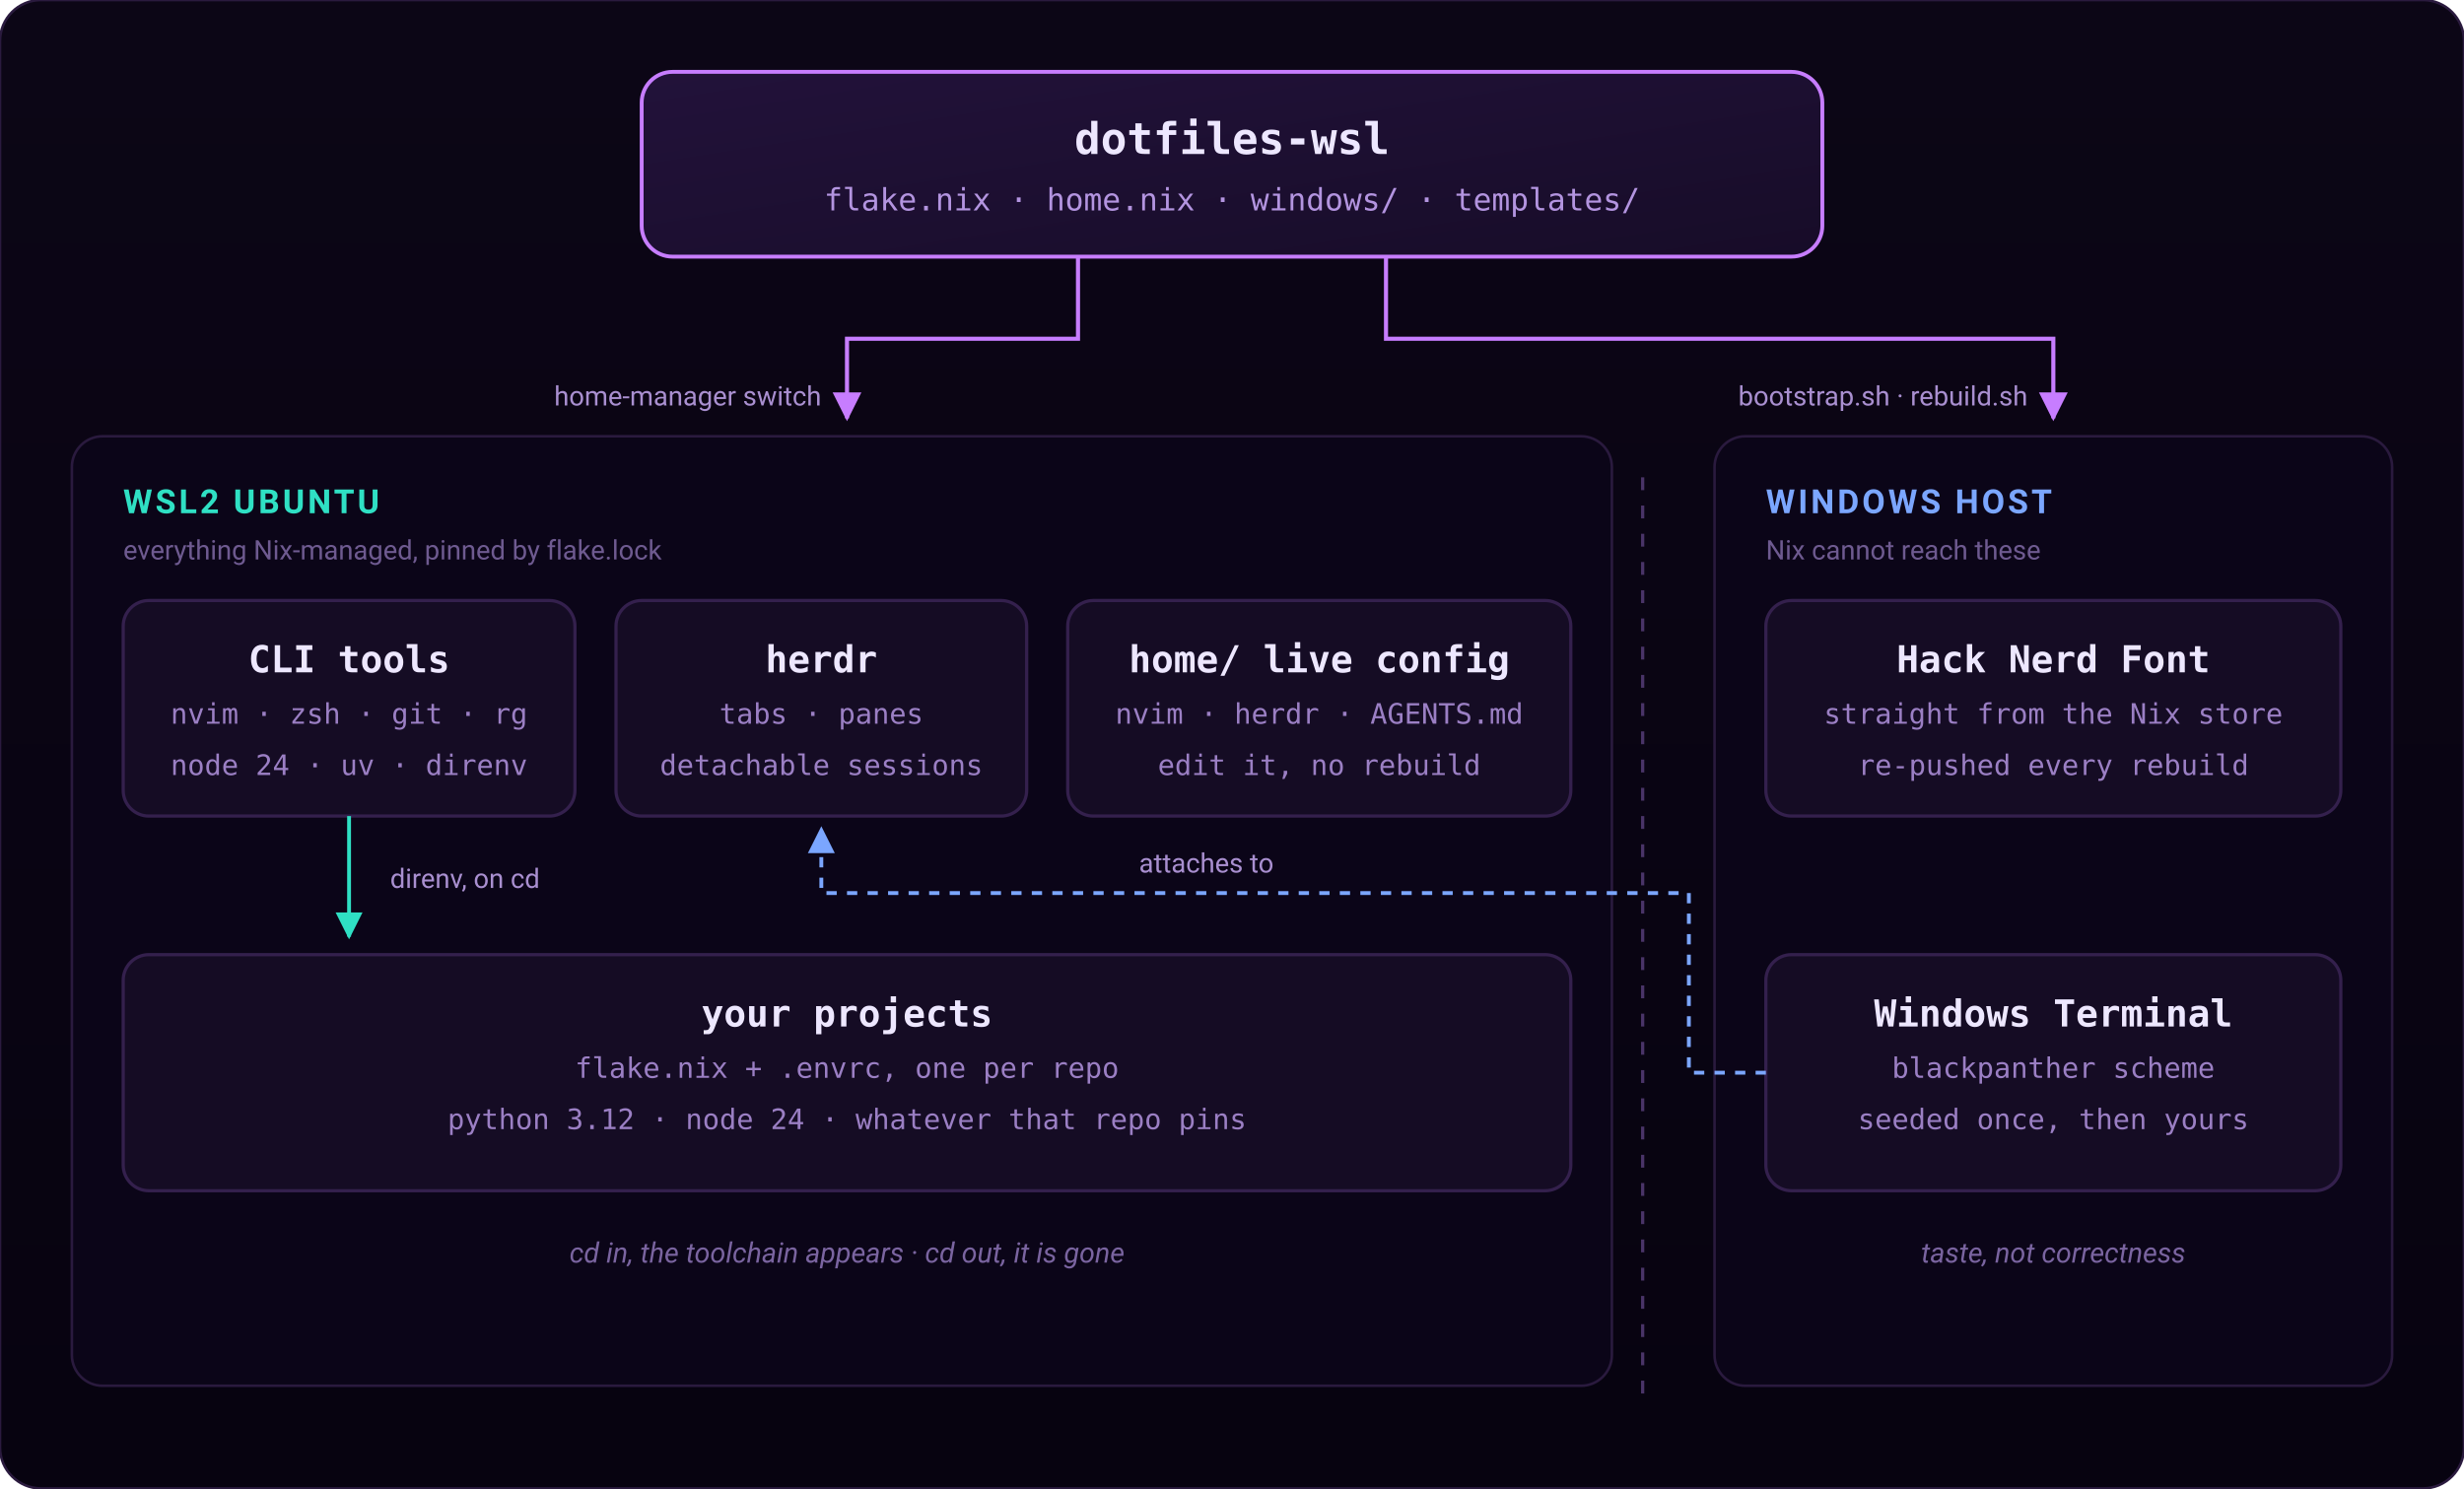
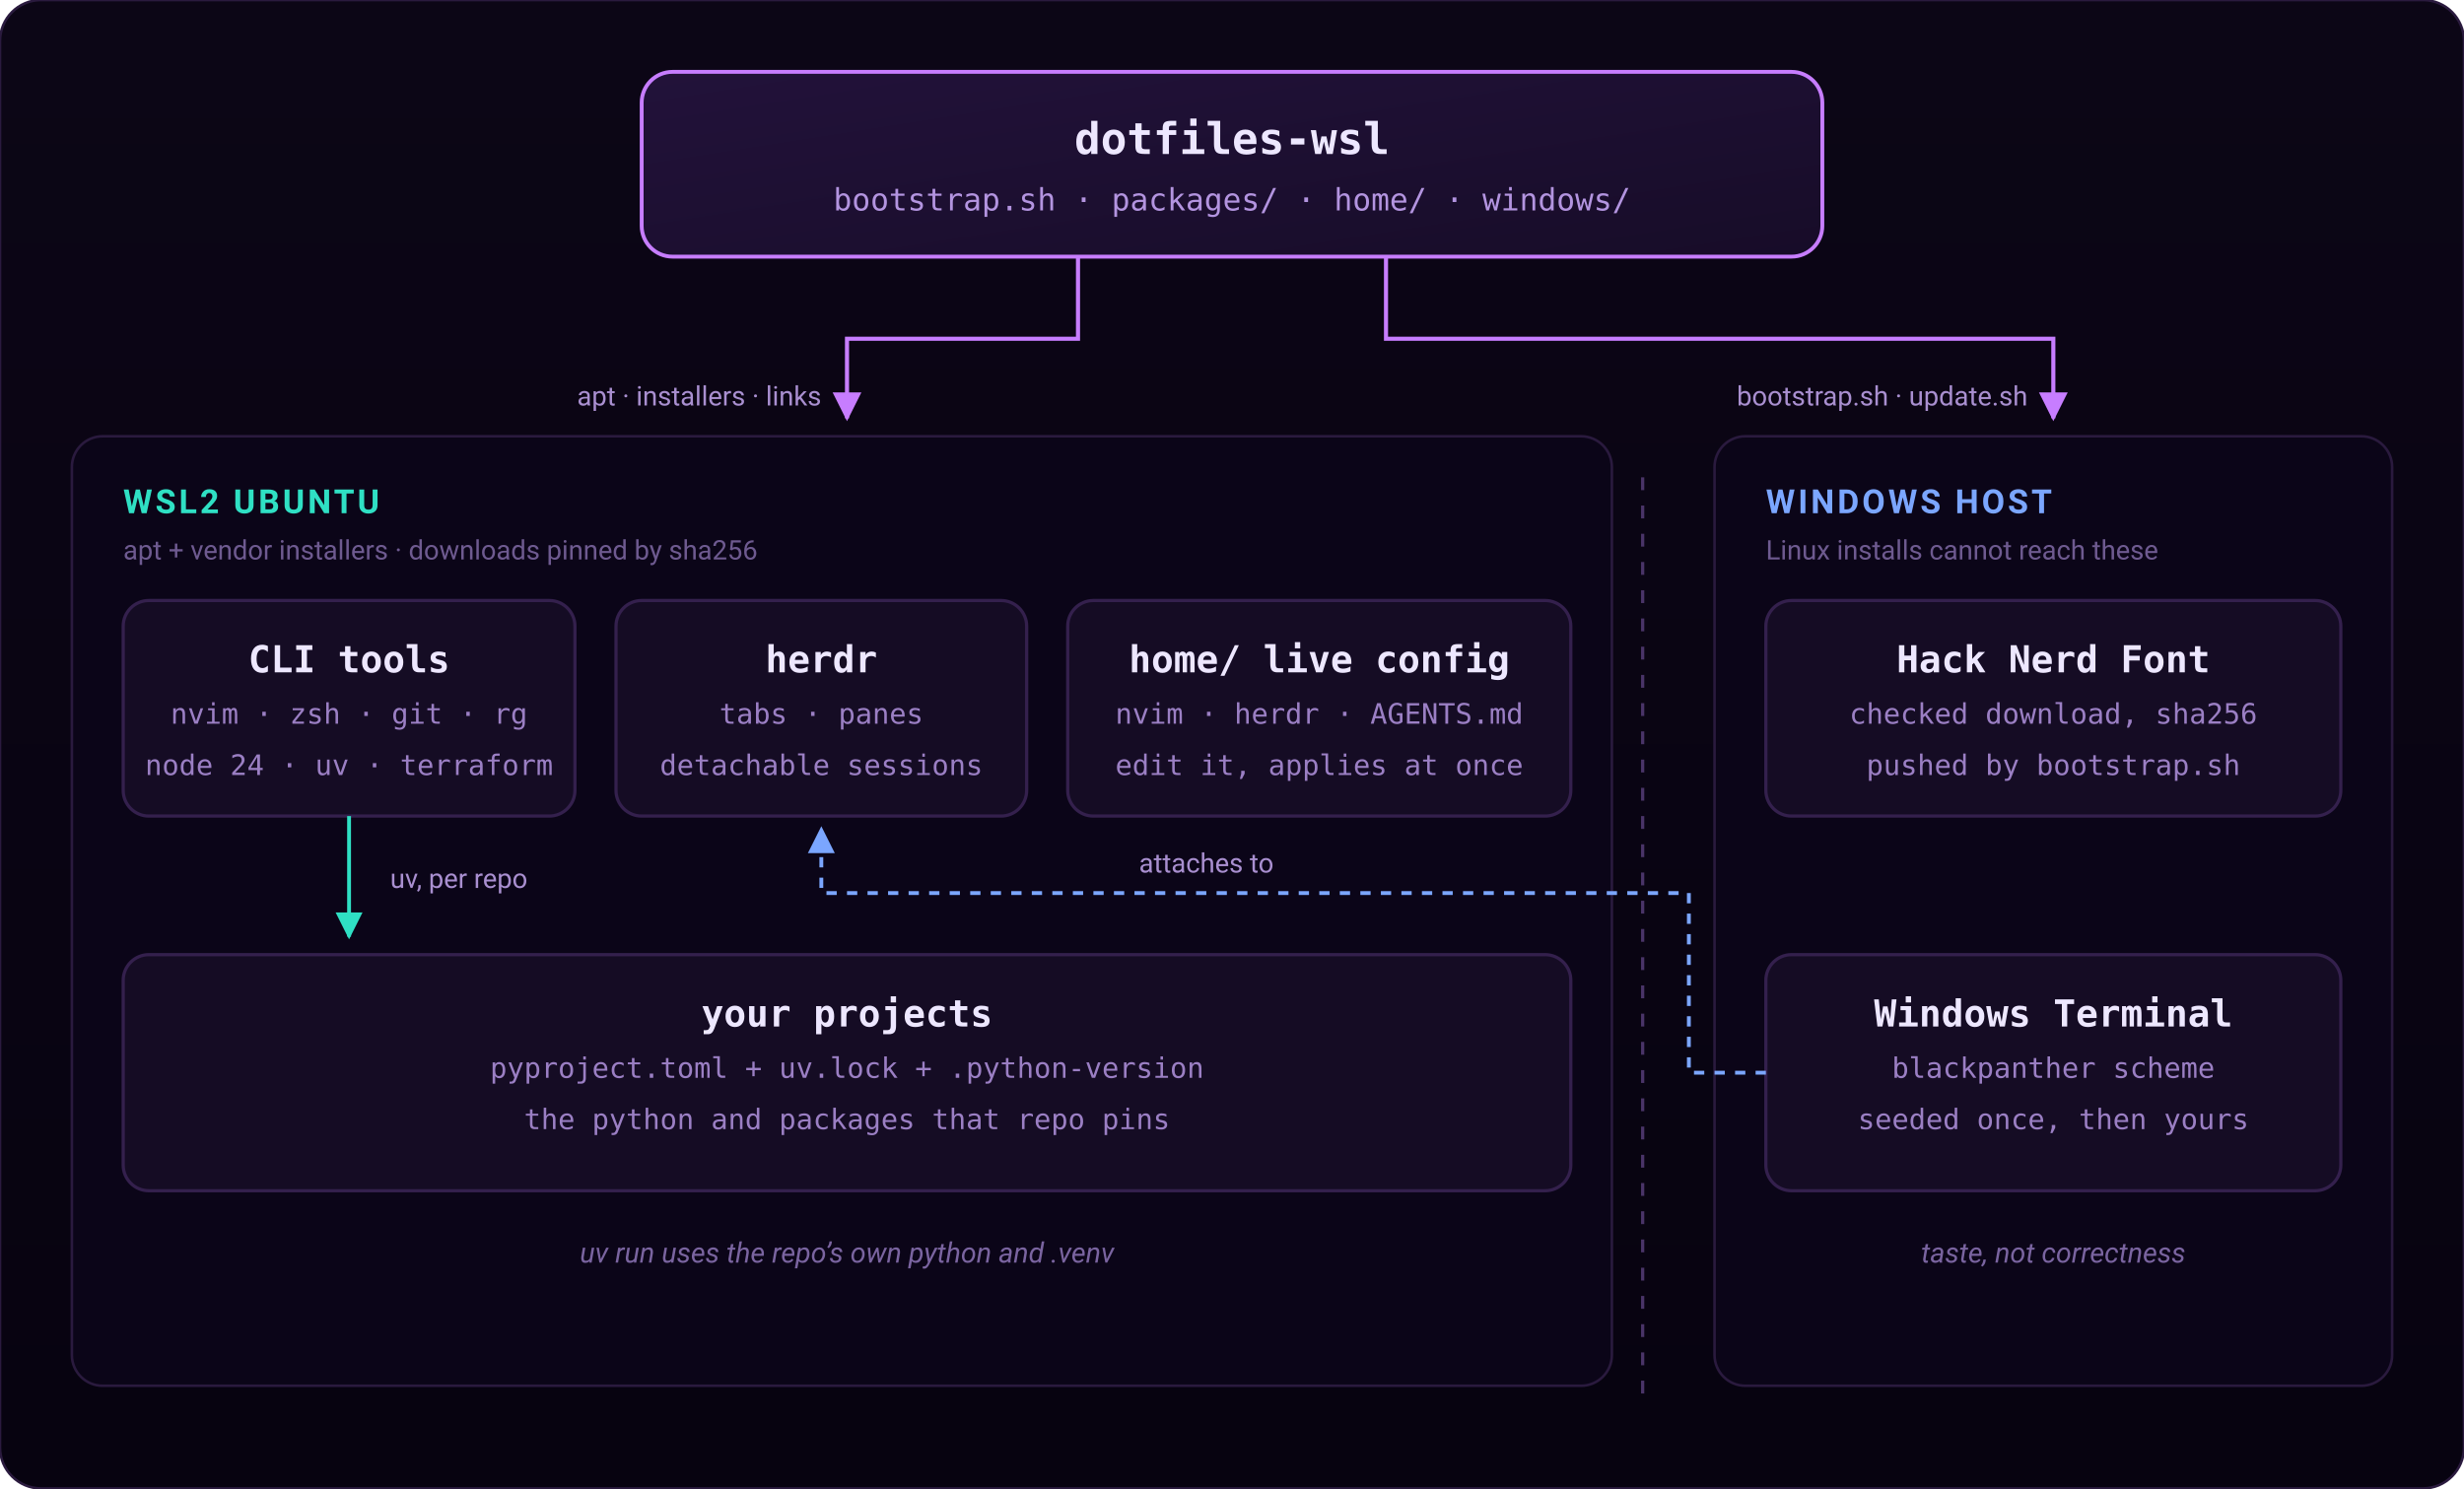
<svg xmlns="http://www.w3.org/2000/svg" viewBox="0 0 960 580" width="960" height="580" role="img" aria-labelledby="t d">
  <defs>
    <linearGradient id="bg" x1="0" y1="0" x2="0" y2="1">
      <stop offset="0" stop-color="#0C0616" />
      <stop offset="1" stop-color="#070310" />
    </linearGradient>
    <linearGradient id="srcfill" x1="0" y1="0" x2="1" y2="1">
      <stop offset="0" stop-color="#22123A" />
      <stop offset="1" stop-color="#170C28" />
    </linearGradient>
    <marker id="ap" viewBox="0 0 10 10" refX="9" refY="5" markerWidth="7" markerHeight="7" orient="auto-start-reverse">
      <path d="M0,0 L10,5 L0,10 z" fill="#C77DFF" />
    </marker>
    <marker id="at" viewBox="0 0 10 10" refX="9" refY="5" markerWidth="7" markerHeight="7" orient="auto-start-reverse">
      <path d="M0,0 L10,5 L0,10 z" fill="#2FE0C4" />
    </marker>
    <marker id="ab" viewBox="0 0 10 10" refX="9" refY="5" markerWidth="7" markerHeight="7" orient="auto-start-reverse">
      <path d="M0,0 L10,5 L0,10 z" fill="#7BA6FF" />
    </marker>
  </defs>
  <style>
    .mono  { font-family: ui-monospace, SFMono-Regular, Menlo, Consolas, monospace; }
    .sans  { font-family: ui-sans-serif, -apple-system, "Segoe UI", Roboto, Helvetica, Arial, sans-serif; }
    .title { font-size: 14.5px; font-weight: 700; fill: #EDE7FF; }
    .sub   { font-size: 11px;   fill: #9B7FC4; }
    .hdr   { font-size: 13px;   font-weight: 700; letter-spacing: .09em; }
    .hsub  { font-size: 10.5px; fill: #6E5A90; }
    .lbl   { font-size: 10.5px; fill: #A98FD0; }
    .cap   { font-size: 11px;   fill: #7A64A0; font-style: italic; }
    .box   { fill: #150C24; stroke: #34204D; stroke-width: 1.25; }
  </style>
  <rect x="0" y="0" width="960" height="580" rx="16" fill="url(#bg)" stroke="#2A1A3E" />
  <rect x="250" y="28" width="460" height="72" rx="12" fill="url(#srcfill)" stroke="#C77DFF" stroke-width="1.5" />
  <text class="mono" x="480" y="60" text-anchor="middle" font-size="17" font-weight="700" fill="#EDE7FF">dotfiles-wsl</text>
-   <text class="mono" x="480" y="82" text-anchor="middle" font-size="12" fill="#B394E0">flake.nix · home.nix · windows/ · templates/</text>
+   <text class="mono" x="480" y="82" text-anchor="middle" font-size="12" fill="#B394E0">bootstrap.sh · packages/ · home/ · windows/</text>
  <path d="M420,100 V132 H330 V163" fill="none" stroke="#C77DFF" stroke-width="1.6" marker-end="url(#ap)" />
-   <text class="sans lbl" x="320" y="158" text-anchor="end">home-manager switch</text>
+   <text class="sans lbl" x="320" y="158" text-anchor="end">apt · installers · links</text>
  <path d="M540,100 V132 H800 V163" fill="none" stroke="#C77DFF" stroke-width="1.6" marker-end="url(#ap)" />
-   <text class="sans lbl" x="790" y="158" text-anchor="end">bootstrap.sh · rebuild.sh</text>
+   <text class="sans lbl" x="790" y="158" text-anchor="end">bootstrap.sh · update.sh</text>
  <line x1="640" y1="186" x2="640" y2="548" stroke="#4A3468" stroke-width="1.25" stroke-dasharray="5 6" />
  <rect x="28" y="170" width="600" height="370" rx="12" fill="#0B0518" stroke="#2A1A3E" />
  <text class="sans hdr" x="48" y="200" fill="#2FE0C4">WSL2 UBUNTU</text>
-   <text class="sans hsub" x="48" y="218">everything Nix-managed, pinned by flake.lock</text>
+   <text class="sans hsub" x="48" y="218">apt + vendor installers · downloads pinned by sha256</text>
  <rect class="box" x="48" y="234" width="176" height="84" rx="10" />
  <text class="mono title" x="136" y="262" text-anchor="middle">CLI tools</text>
  <text class="mono sub" x="136" y="282" text-anchor="middle">nvim · zsh · git · rg</text>
-   <text class="mono sub" x="136" y="302" text-anchor="middle">node 24 · uv · direnv</text>
+   <text class="mono sub" x="136" y="302" text-anchor="middle">node 24 · uv · terraform</text>
  <rect class="box" x="240" y="234" width="160" height="84" rx="10" />
  <text class="mono title" x="320" y="262" text-anchor="middle">herdr</text>
  <text class="mono sub" x="320" y="282" text-anchor="middle">tabs · panes</text>
  <text class="mono sub" x="320" y="302" text-anchor="middle">detachable sessions</text>
  <rect class="box" x="416" y="234" width="196" height="84" rx="10" />
  <text class="mono title" x="514" y="262" text-anchor="middle">home/ live config</text>
  <text class="mono sub" x="514" y="282" text-anchor="middle">nvim · herdr · AGENTS.md</text>
-   <text class="mono sub" x="514" y="302" text-anchor="middle" fill="#2FE0C4">edit it, no rebuild</text>
+   <text class="mono sub" x="514" y="302" text-anchor="middle" fill="#2FE0C4">edit it, applies at once</text>
  <path d="M136,318 V365" fill="none" stroke="#2FE0C4" stroke-width="1.5" marker-end="url(#at)" />
-   <text class="sans lbl" x="152" y="346" fill="#2FE0C4">direnv, on cd</text>
+   <text class="sans lbl" x="152" y="346" fill="#2FE0C4">uv, per repo</text>
  <rect class="box" x="48" y="372" width="564" height="92" rx="10" stroke="#3D2A5A" />
  <text class="mono title" x="330" y="400" text-anchor="middle">your projects</text>
-   <text class="mono sub" x="330" y="420" text-anchor="middle">flake.nix + .envrc, one per repo</text>
-   <text class="mono sub" x="330" y="440" text-anchor="middle">python 3.12 · node 24 · whatever that repo pins</text>
-   <text class="sans cap" x="330" y="492" text-anchor="middle">cd in, the toolchain appears · cd out, it is gone</text>
+   <text class="mono sub" x="330" y="420" text-anchor="middle">pyproject.toml + uv.lock + .python-version</text>
+   <text class="mono sub" x="330" y="440" text-anchor="middle">the python and packages that repo pins</text>
+   <text class="sans cap" x="330" y="492" text-anchor="middle">uv run uses the repo’s own python and .venv</text>
  <rect x="668" y="170" width="264" height="370" rx="12" fill="#0B0518" stroke="#2A1A3E" />
  <text class="sans hdr" x="688" y="200" fill="#7BA6FF">WINDOWS HOST</text>
-   <text class="sans hsub" x="688" y="218">Nix cannot reach these</text>
+   <text class="sans hsub" x="688" y="218">Linux installs cannot reach these</text>
  <rect class="box" x="688" y="234" width="224" height="84" rx="10" />
  <text class="mono title" x="800" y="262" text-anchor="middle">Hack Nerd Font</text>
-   <text class="mono sub" x="800" y="282" text-anchor="middle">straight from the Nix store</text>
-   <text class="mono sub" x="800" y="302" text-anchor="middle" fill="#2FE0C4">re-pushed every rebuild</text>
+   <text class="mono sub" x="800" y="282" text-anchor="middle">checked download, sha256</text>
+   <text class="mono sub" x="800" y="302" text-anchor="middle" fill="#2FE0C4">pushed by bootstrap.sh</text>
  <rect class="box" x="688" y="372" width="224" height="92" rx="10" />
  <text class="mono title" x="800" y="400" text-anchor="middle">Windows Terminal</text>
  <text class="mono sub" x="800" y="420" text-anchor="middle">blackpanther scheme</text>
  <text class="mono sub" x="800" y="440" text-anchor="middle" fill="#FFC42E">seeded once, then yours</text>
  <text class="sans cap" x="800" y="492" text-anchor="middle">taste, not correctness</text>
  <path d="M688,418 H658 V348 H320 V323" fill="none" stroke="#7BA6FF" stroke-width="1.5" stroke-dasharray="4 4" marker-end="url(#ab)" />
  <text class="sans lbl" x="470" y="340" text-anchor="middle" fill="#7BA6FF">attaches to</text>
</svg>
